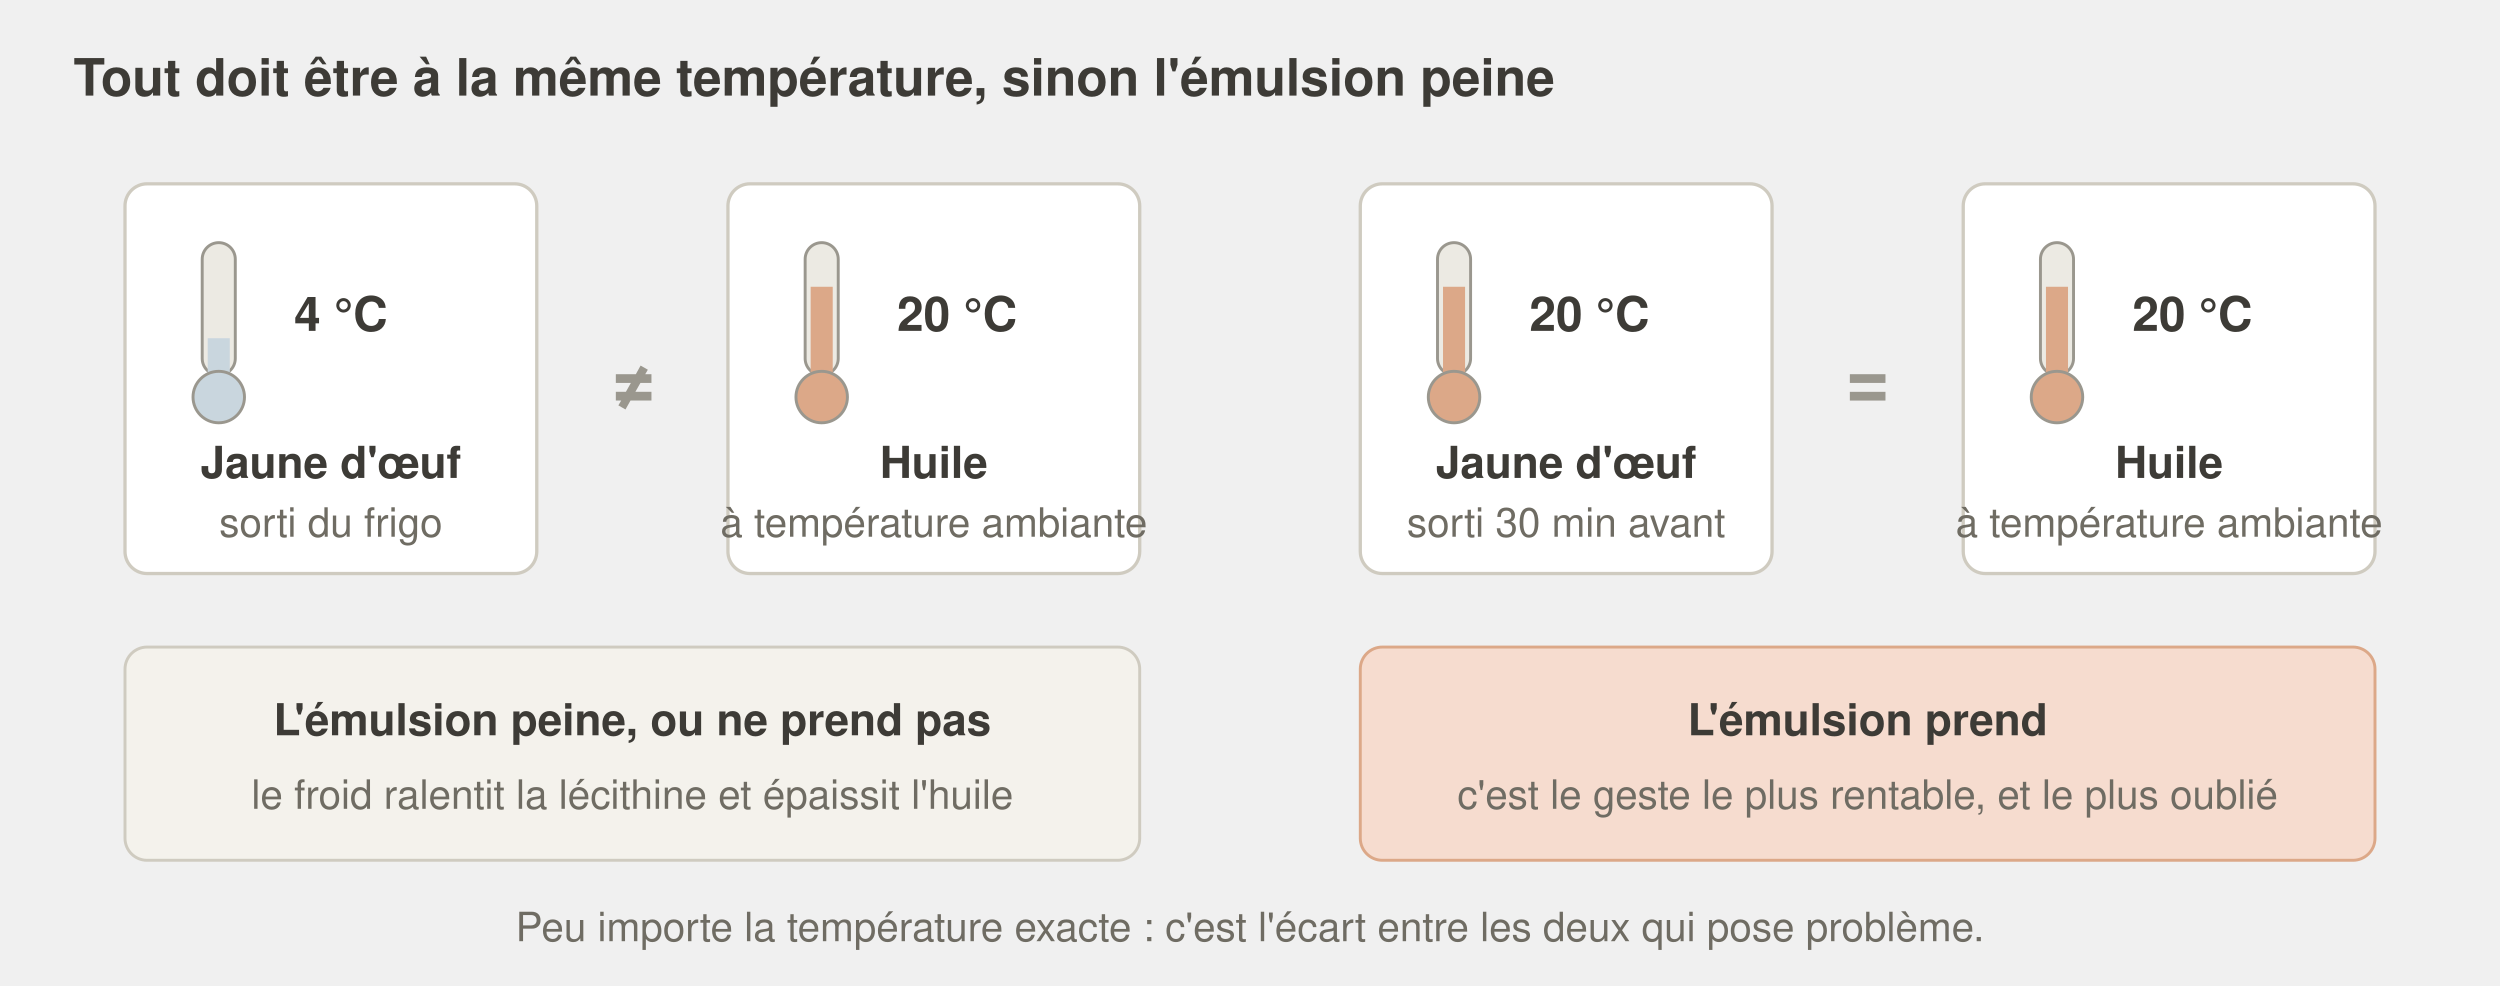
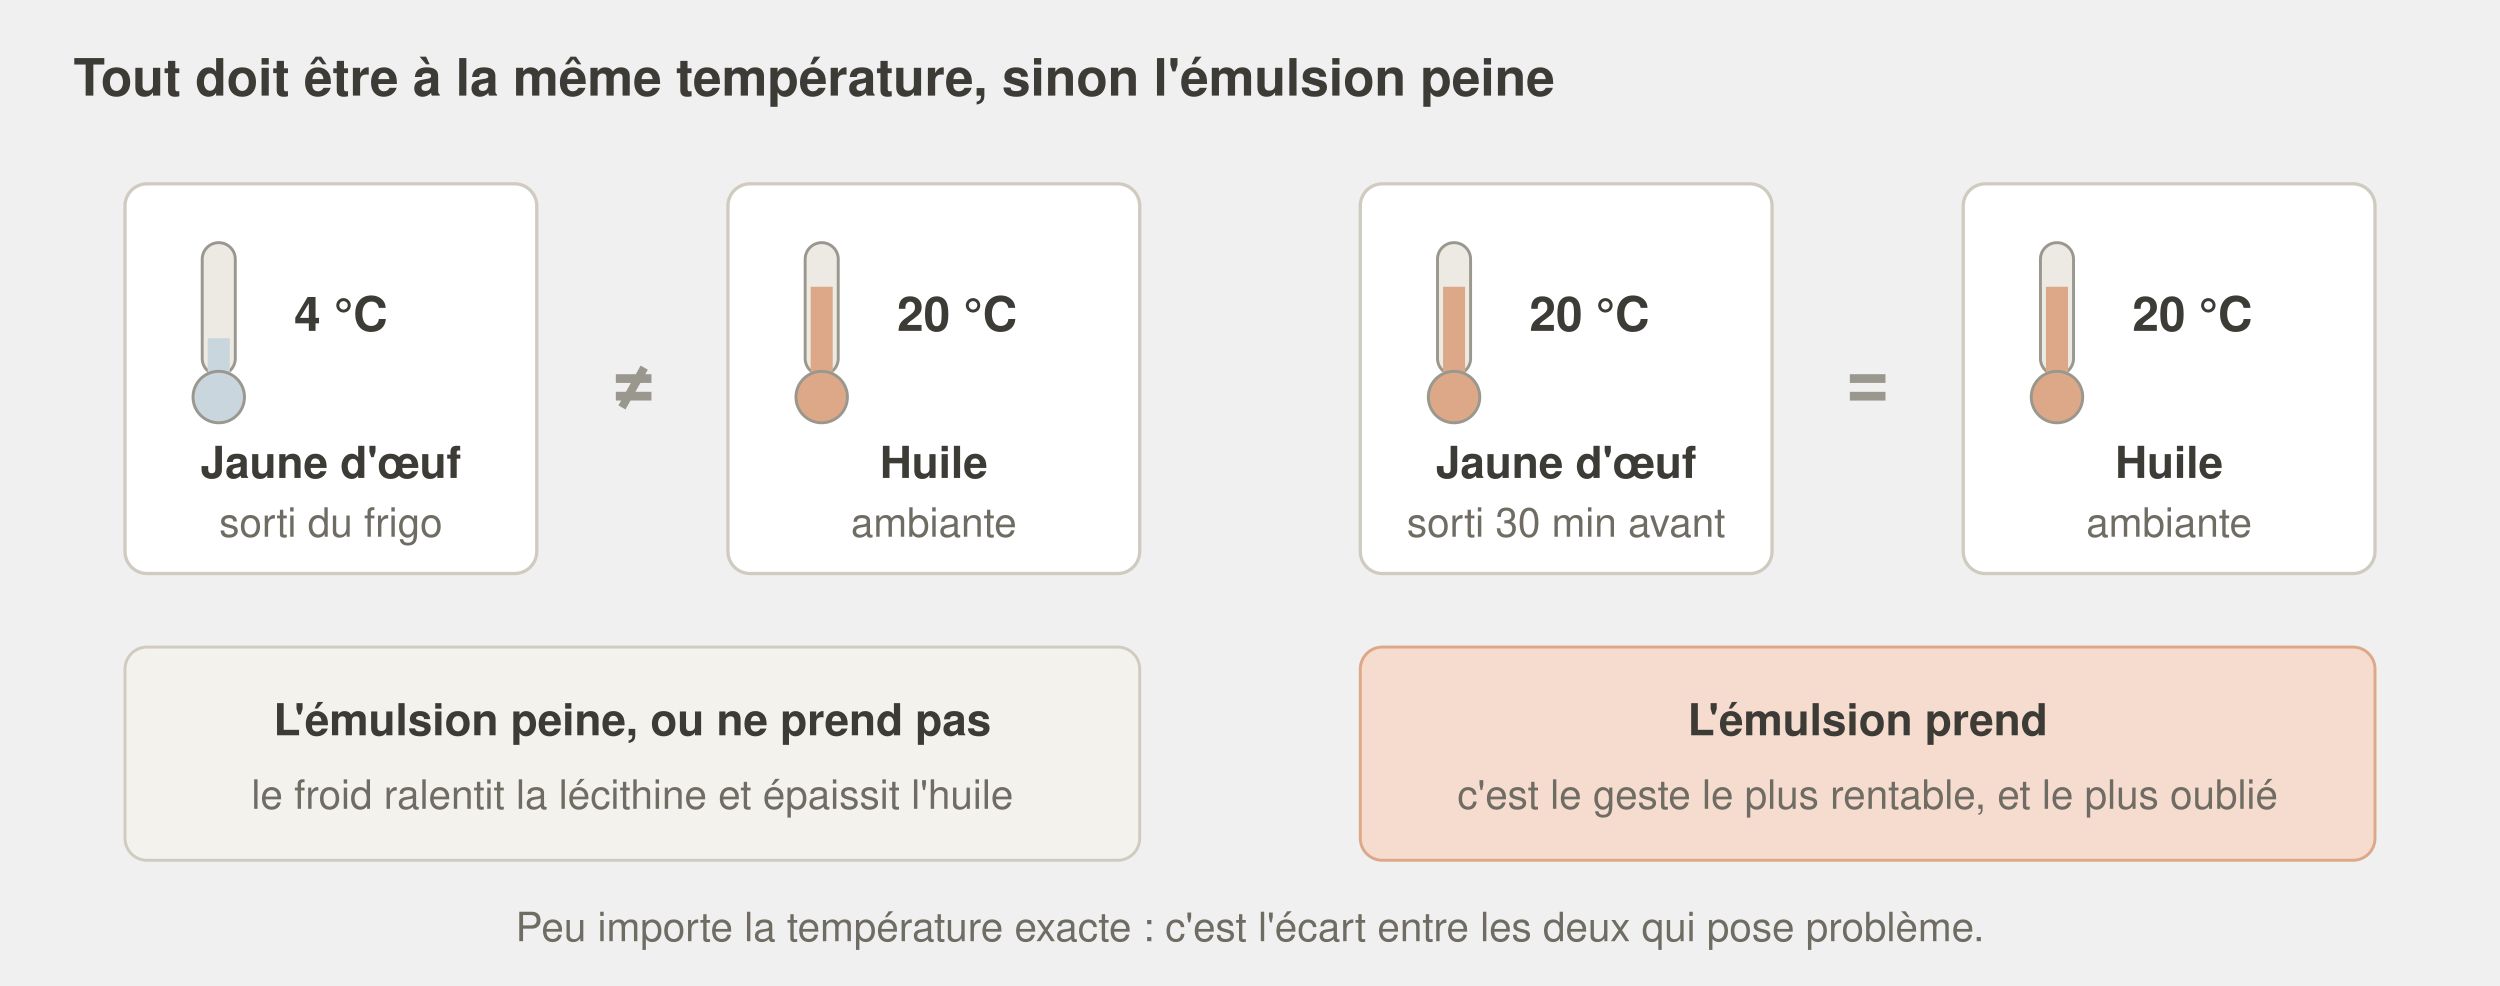
<svg xmlns="http://www.w3.org/2000/svg" width="100%" viewBox="0 0 680 268" role="img">
  <style>
  text{font-family:'Segoe UI',Helvetica,Arial,sans-serif;fill:#3D3B36}
  .ttl{font-size:14px;font-weight:600}
  .hd{font-size:12px;font-weight:600}
  .ts{font-size:11px;fill:#6F6C63}
  .tmp{font-size:13px;font-weight:600}
  .card{fill:#FFFFFF;stroke:#CFCBC0;stroke-width:.9}
  .tube{fill:#ECEAE3;stroke:#9A978E;stroke-width:.8}
  .cold{fill:#C9D6DE}
  .warm{fill:#DCA888}
  .bad{fill:#F4F2EC;stroke:#CFCBC0;stroke-width:.8}
  .good{fill:#F6DCCF;stroke:#DCA888;stroke-width:.8}
  .op{font-size:20px;font-weight:600;fill:#9A978E}
</style>
  <text class="ttl" x="20" y="26">Tout doit être à la même température, sinon l'émulsion peine</text>
  <rect class="card" x="34" y="50" width="112" height="106" rx="6" />
  <rect class="tube" x="55" y="66" width="9" height="36" rx="4.5" />
  <rect class="cold" x="56.5" y="92" width="6" height="10" />
  <circle class="cold" cx="59.5" cy="108" r="7" />
  <circle cx="59.5" cy="108" r="7" fill="none" stroke="#9A978E" stroke-width=".8" />
  <text class="tmp" x="80" y="90">4 °C</text>
  <text class="hd" x="90" y="130" text-anchor="middle">Jaune d'œuf</text>
  <text class="ts" x="90" y="146" text-anchor="middle">sorti du frigo</text>
  <text class="op" x="172" y="110" text-anchor="middle">≠</text>
  <rect class="card" x="198" y="50" width="112" height="106" rx="6" />
  <rect class="tube" x="219" y="66" width="9" height="36" rx="4.5" />
  <rect class="warm" x="220.5" y="78" width="6" height="24" />
  <circle class="warm" cx="223.5" cy="108" r="7" />
  <circle cx="223.5" cy="108" r="7" fill="none" stroke="#9A978E" stroke-width=".8" />
  <text class="tmp" x="244" y="90">20 °C</text>
  <text class="hd" x="254" y="130" text-anchor="middle">Huile</text>
-   <text class="ts" x="254" y="146" text-anchor="middle">à température ambiante</text>
+   <text class="ts" x="254" y="146" text-anchor="middle">ambiante</text>
  <rect class="bad" x="34" y="176" width="276" height="58" rx="6" />
  <text class="hd" x="172" y="200" text-anchor="middle">L'émulsion peine, ou ne prend pas</text>
  <text class="ts" x="172" y="220" text-anchor="middle">le froid ralentit la lécithine et épaissit l'huile</text>
  <rect class="card" x="370" y="50" width="112" height="106" rx="6" />
  <rect class="tube" x="391" y="66" width="9" height="36" rx="4.5" />
  <rect class="warm" x="392.5" y="78" width="6" height="24" />
  <circle class="warm" cx="395.5" cy="108" r="7" />
  <circle cx="395.5" cy="108" r="7" fill="none" stroke="#9A978E" stroke-width=".8" />
  <text class="tmp" x="416" y="90">20 °C</text>
  <text class="hd" x="426" y="130" text-anchor="middle">Jaune d'œuf</text>
  <text class="ts" x="426" y="146" text-anchor="middle">sorti 30 min avant</text>
  <text class="op" x="508" y="110" text-anchor="middle">=</text>
  <rect class="card" x="534" y="50" width="112" height="106" rx="6" />
  <rect class="tube" x="555" y="66" width="9" height="36" rx="4.5" />
  <rect class="warm" x="556.5" y="78" width="6" height="24" />
  <circle class="warm" cx="559.5" cy="108" r="7" />
  <circle cx="559.5" cy="108" r="7" fill="none" stroke="#9A978E" stroke-width=".8" />
  <text class="tmp" x="580" y="90">20 °C</text>
  <text class="hd" x="590" y="130" text-anchor="middle">Huile</text>
-   <text class="ts" x="590" y="146" text-anchor="middle">à température ambiante</text>
+   <text class="ts" x="590" y="146" text-anchor="middle">ambiante</text>
  <rect class="good" x="370" y="176" width="276" height="58" rx="6" />
  <text class="hd" x="508" y="200" text-anchor="middle">L'émulsion prend</text>
  <text class="ts" x="508" y="220" text-anchor="middle">c'est le geste le plus rentable, et le plus oublié</text>
  <text class="ts" x="340" y="256" text-anchor="middle">Peu importe la température exacte : c'est l'écart entre les deux qui pose problème.</text>
</svg>
